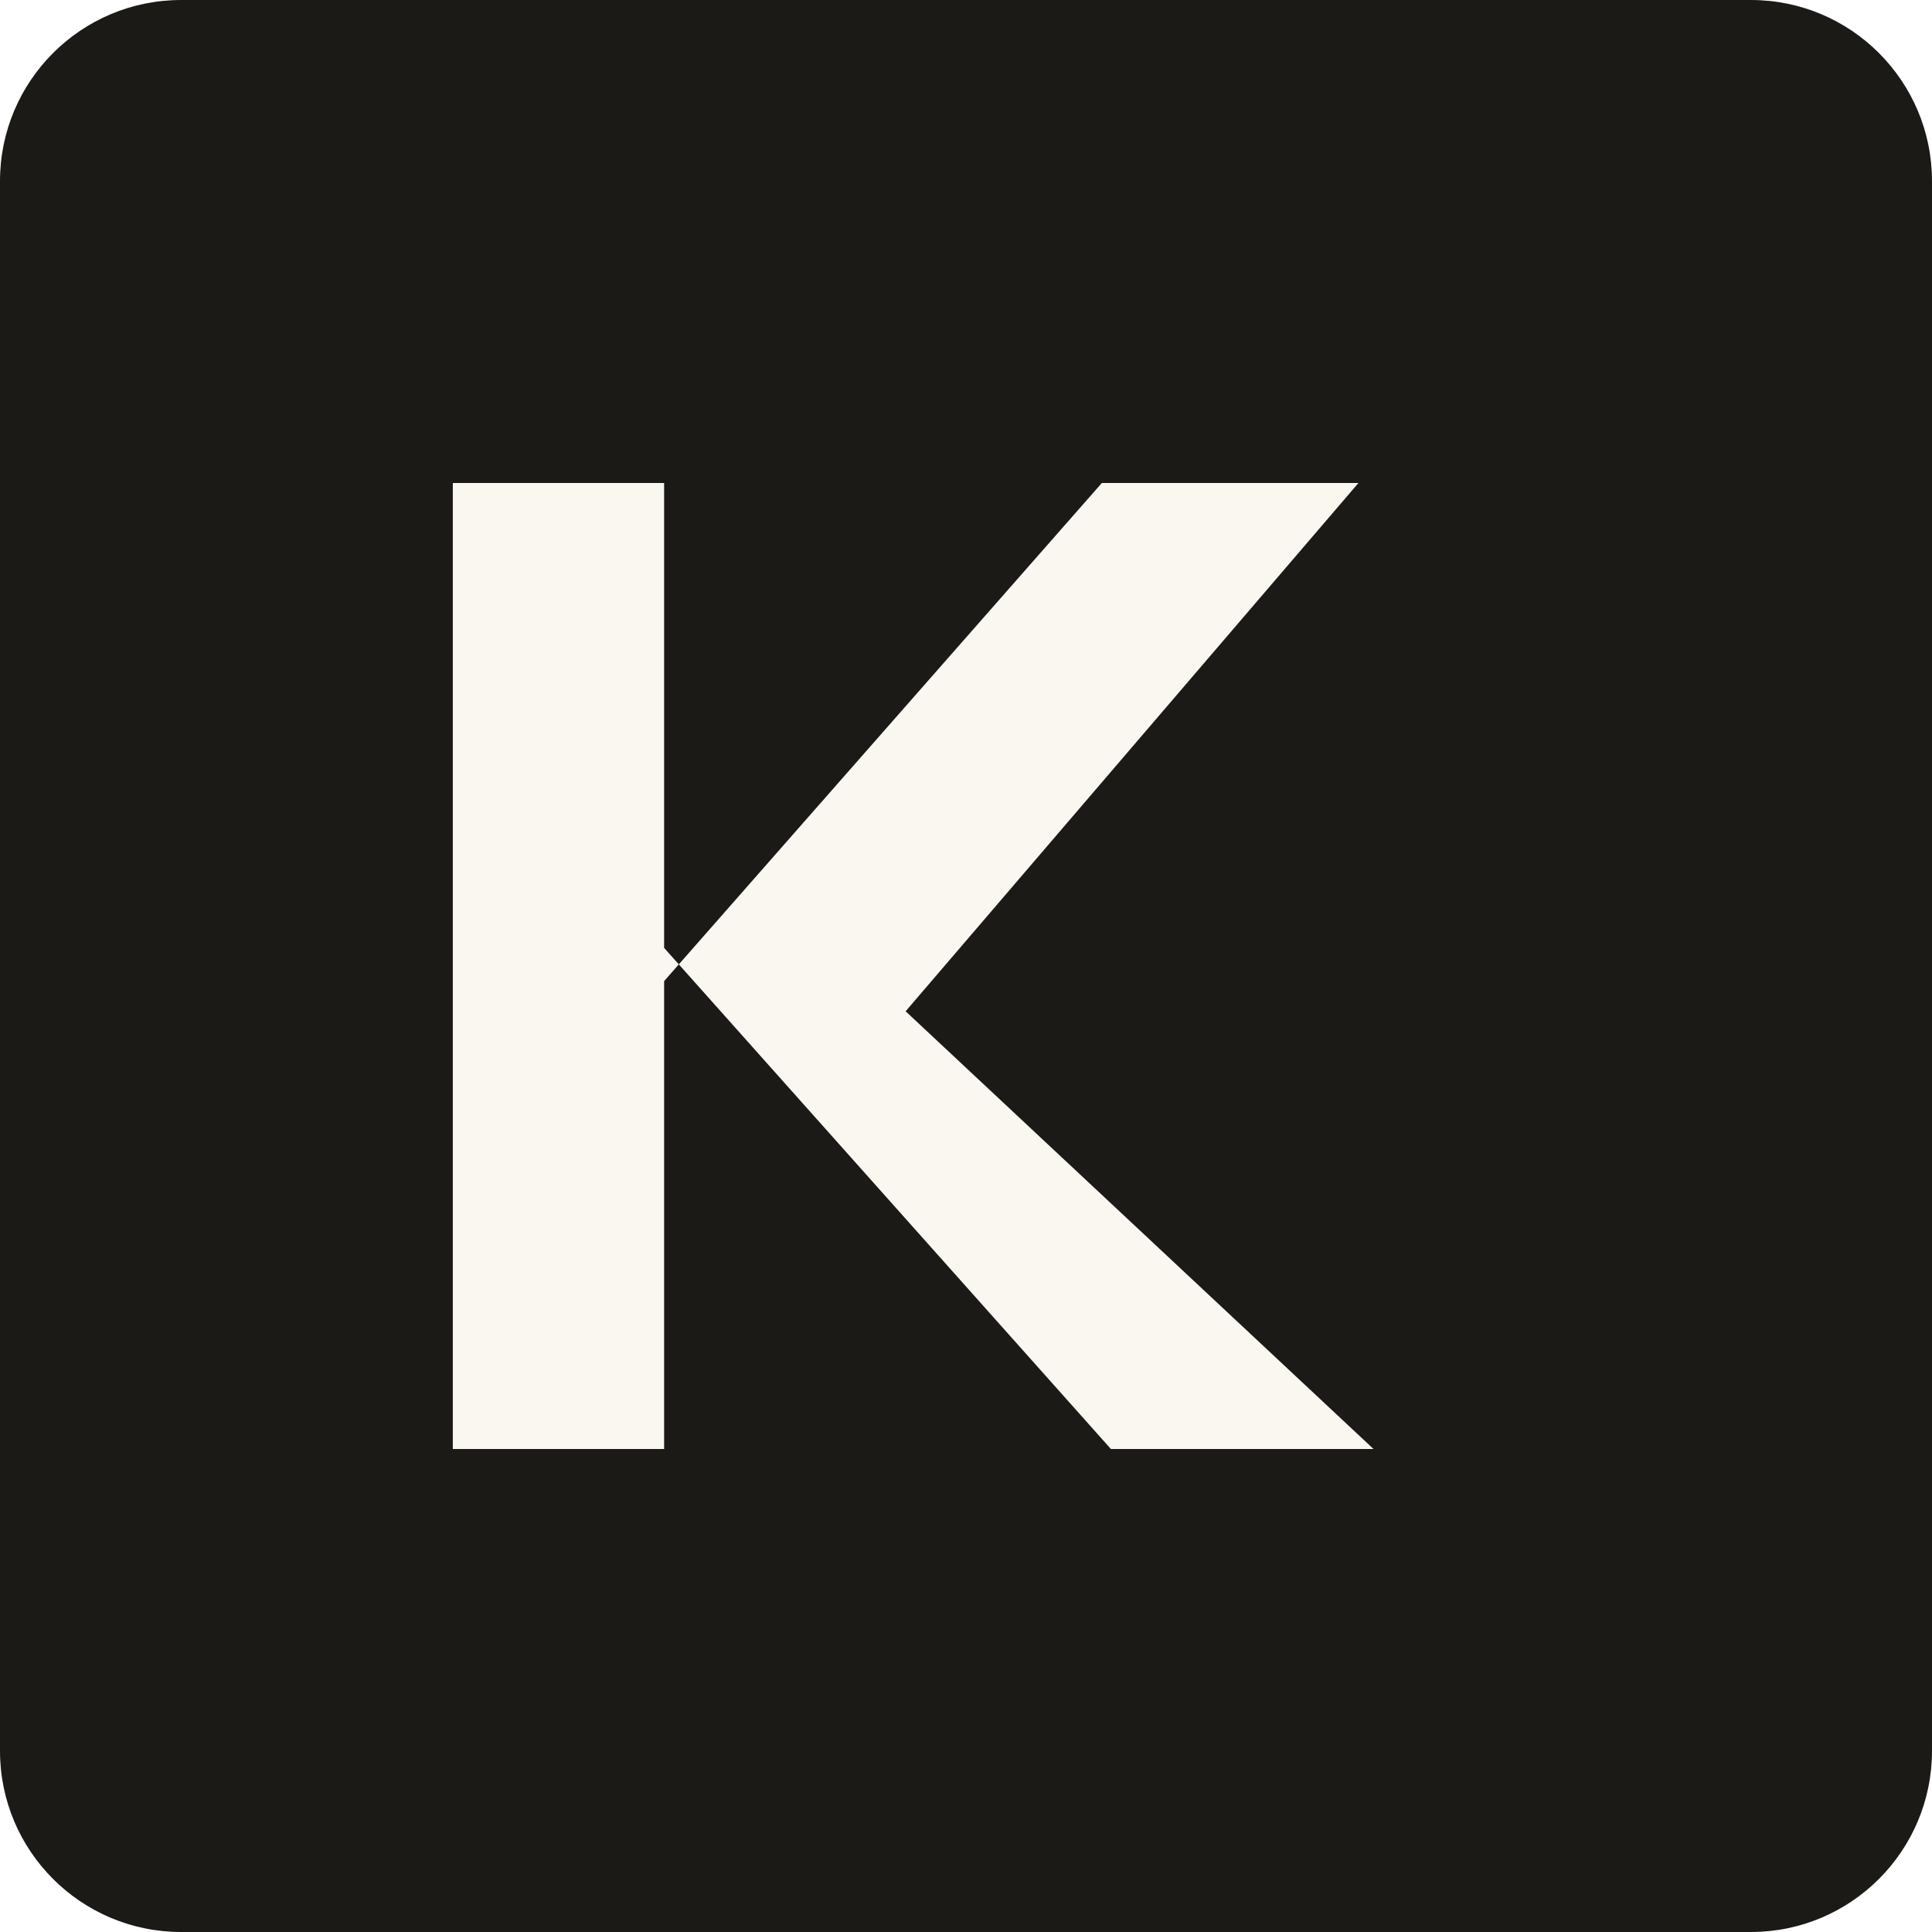
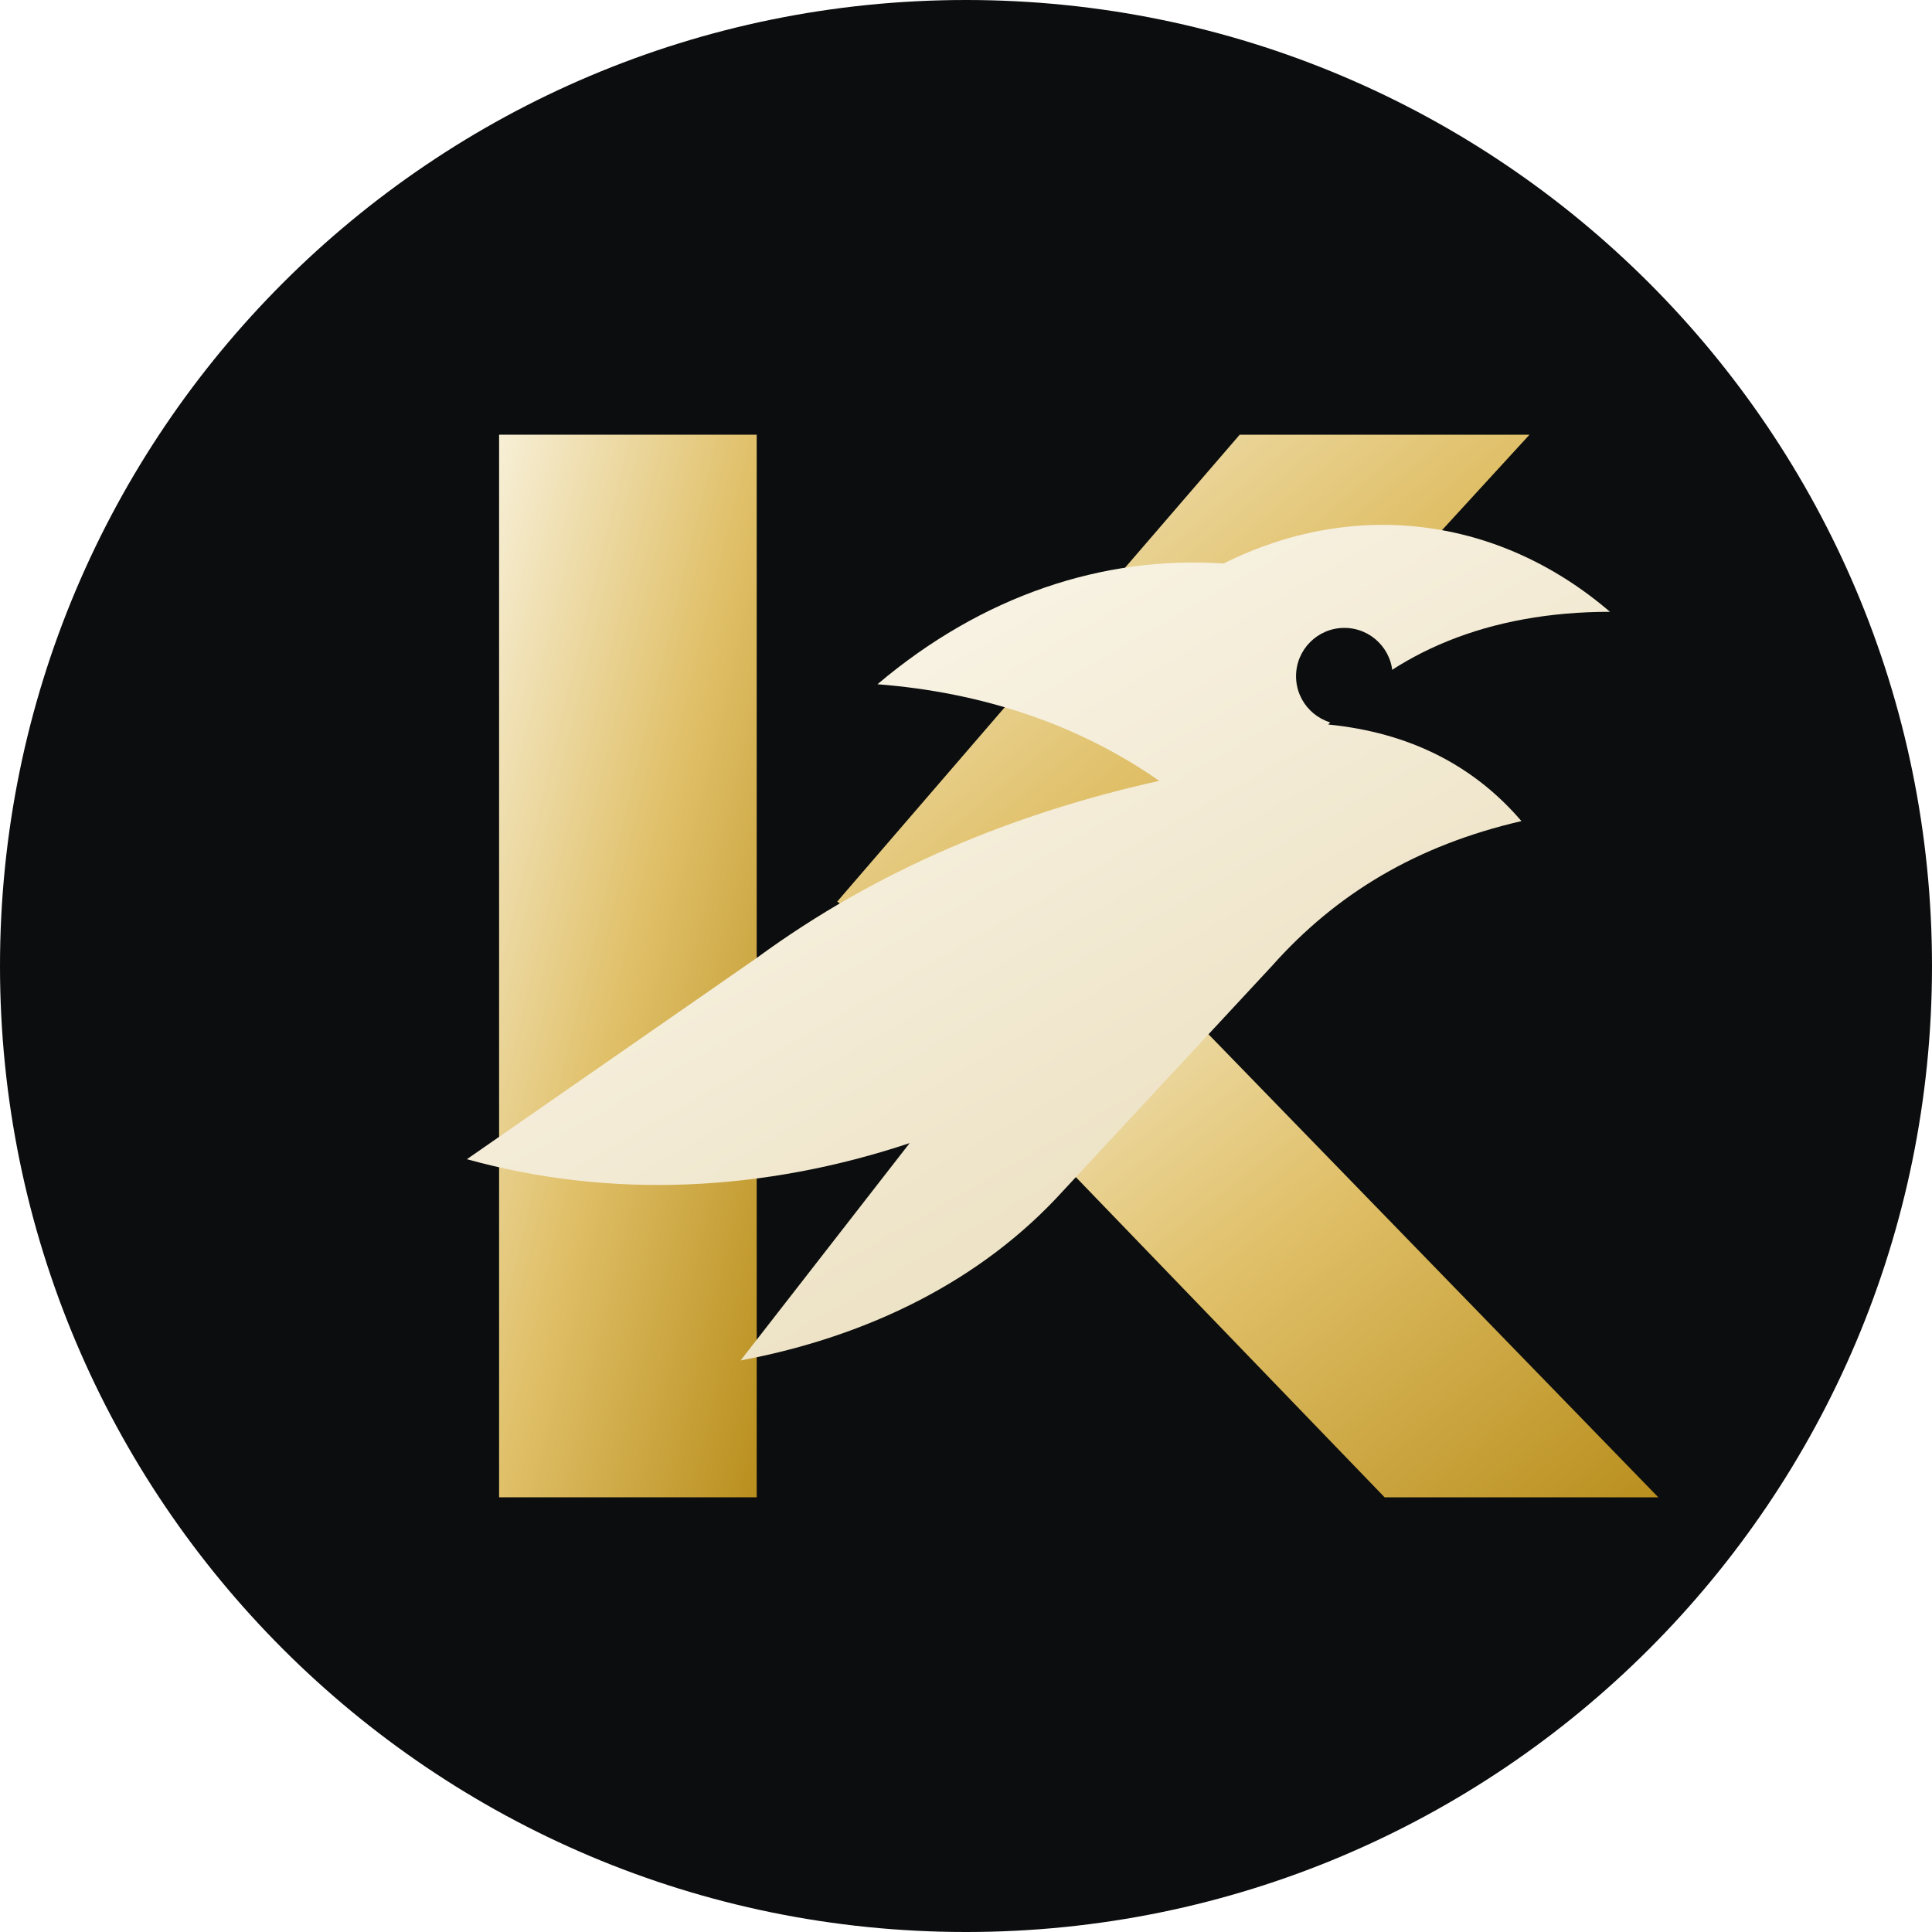
- <svg xmlns="http://www.w3.org/2000/svg" viewBox="0 0 64 64">
-   <rect width="64" height="64" rx="6" fill="#1b1a17" />
-   <path d="M22 16v16.5L36.5 16H45L30 33.5 45.5 48H36.8L22 31.4V48h-7V16z" fill="#faf7f1" />
+ <svg xmlns="http://www.w3.org/2000/svg" viewBox="0 0 240 240" role="img" aria-label="K-brands">
+   <defs>
+     <linearGradient id="g2" x1="0" y1="0" x2="1" y2="1">
+       <stop offset="0" stop-color="#F7EFD6" />
+       <stop offset=".5" stop-color="#E0C069" />
+       <stop offset="1" stop-color="#B98F1E" />
+     </linearGradient>
+     <linearGradient id="c2" x1=".1" y1="0" x2=".9" y2="1">
+       <stop offset="0" stop-color="#FDFAF1" />
+       <stop offset="1" stop-color="#E7D9B4" />
+     </linearGradient>
+   </defs>
+   <circle cx="120" cy="120" r="120" fill="#0C0D0E" />
+   <g fill="url(#g2)">
+     <polygon points="62,54 94,54 94,186 62,186" />
+     <polygon points="104,112 154,54 190,54 124,126" />
+     <polygon points="118,130 172,186 206,186 138,116" />
+   </g>
+   <path fill="url(#c2)" d="M152 70c16-8 34-6 48 6-15 0-27 5-35 14 10 1 18 5 24 12-13 3-23 9-31 18l-26 28c-10 11-24 18-40 21l21-27c-18 6-37 7-55 2l36-25c15-11 32-18 50-22-10-7-22-11-35-12 13-11 28-16 43-15z" />
+   <circle cx="167" cy="84" r="6" fill="#0C0D0E" />
</svg>
